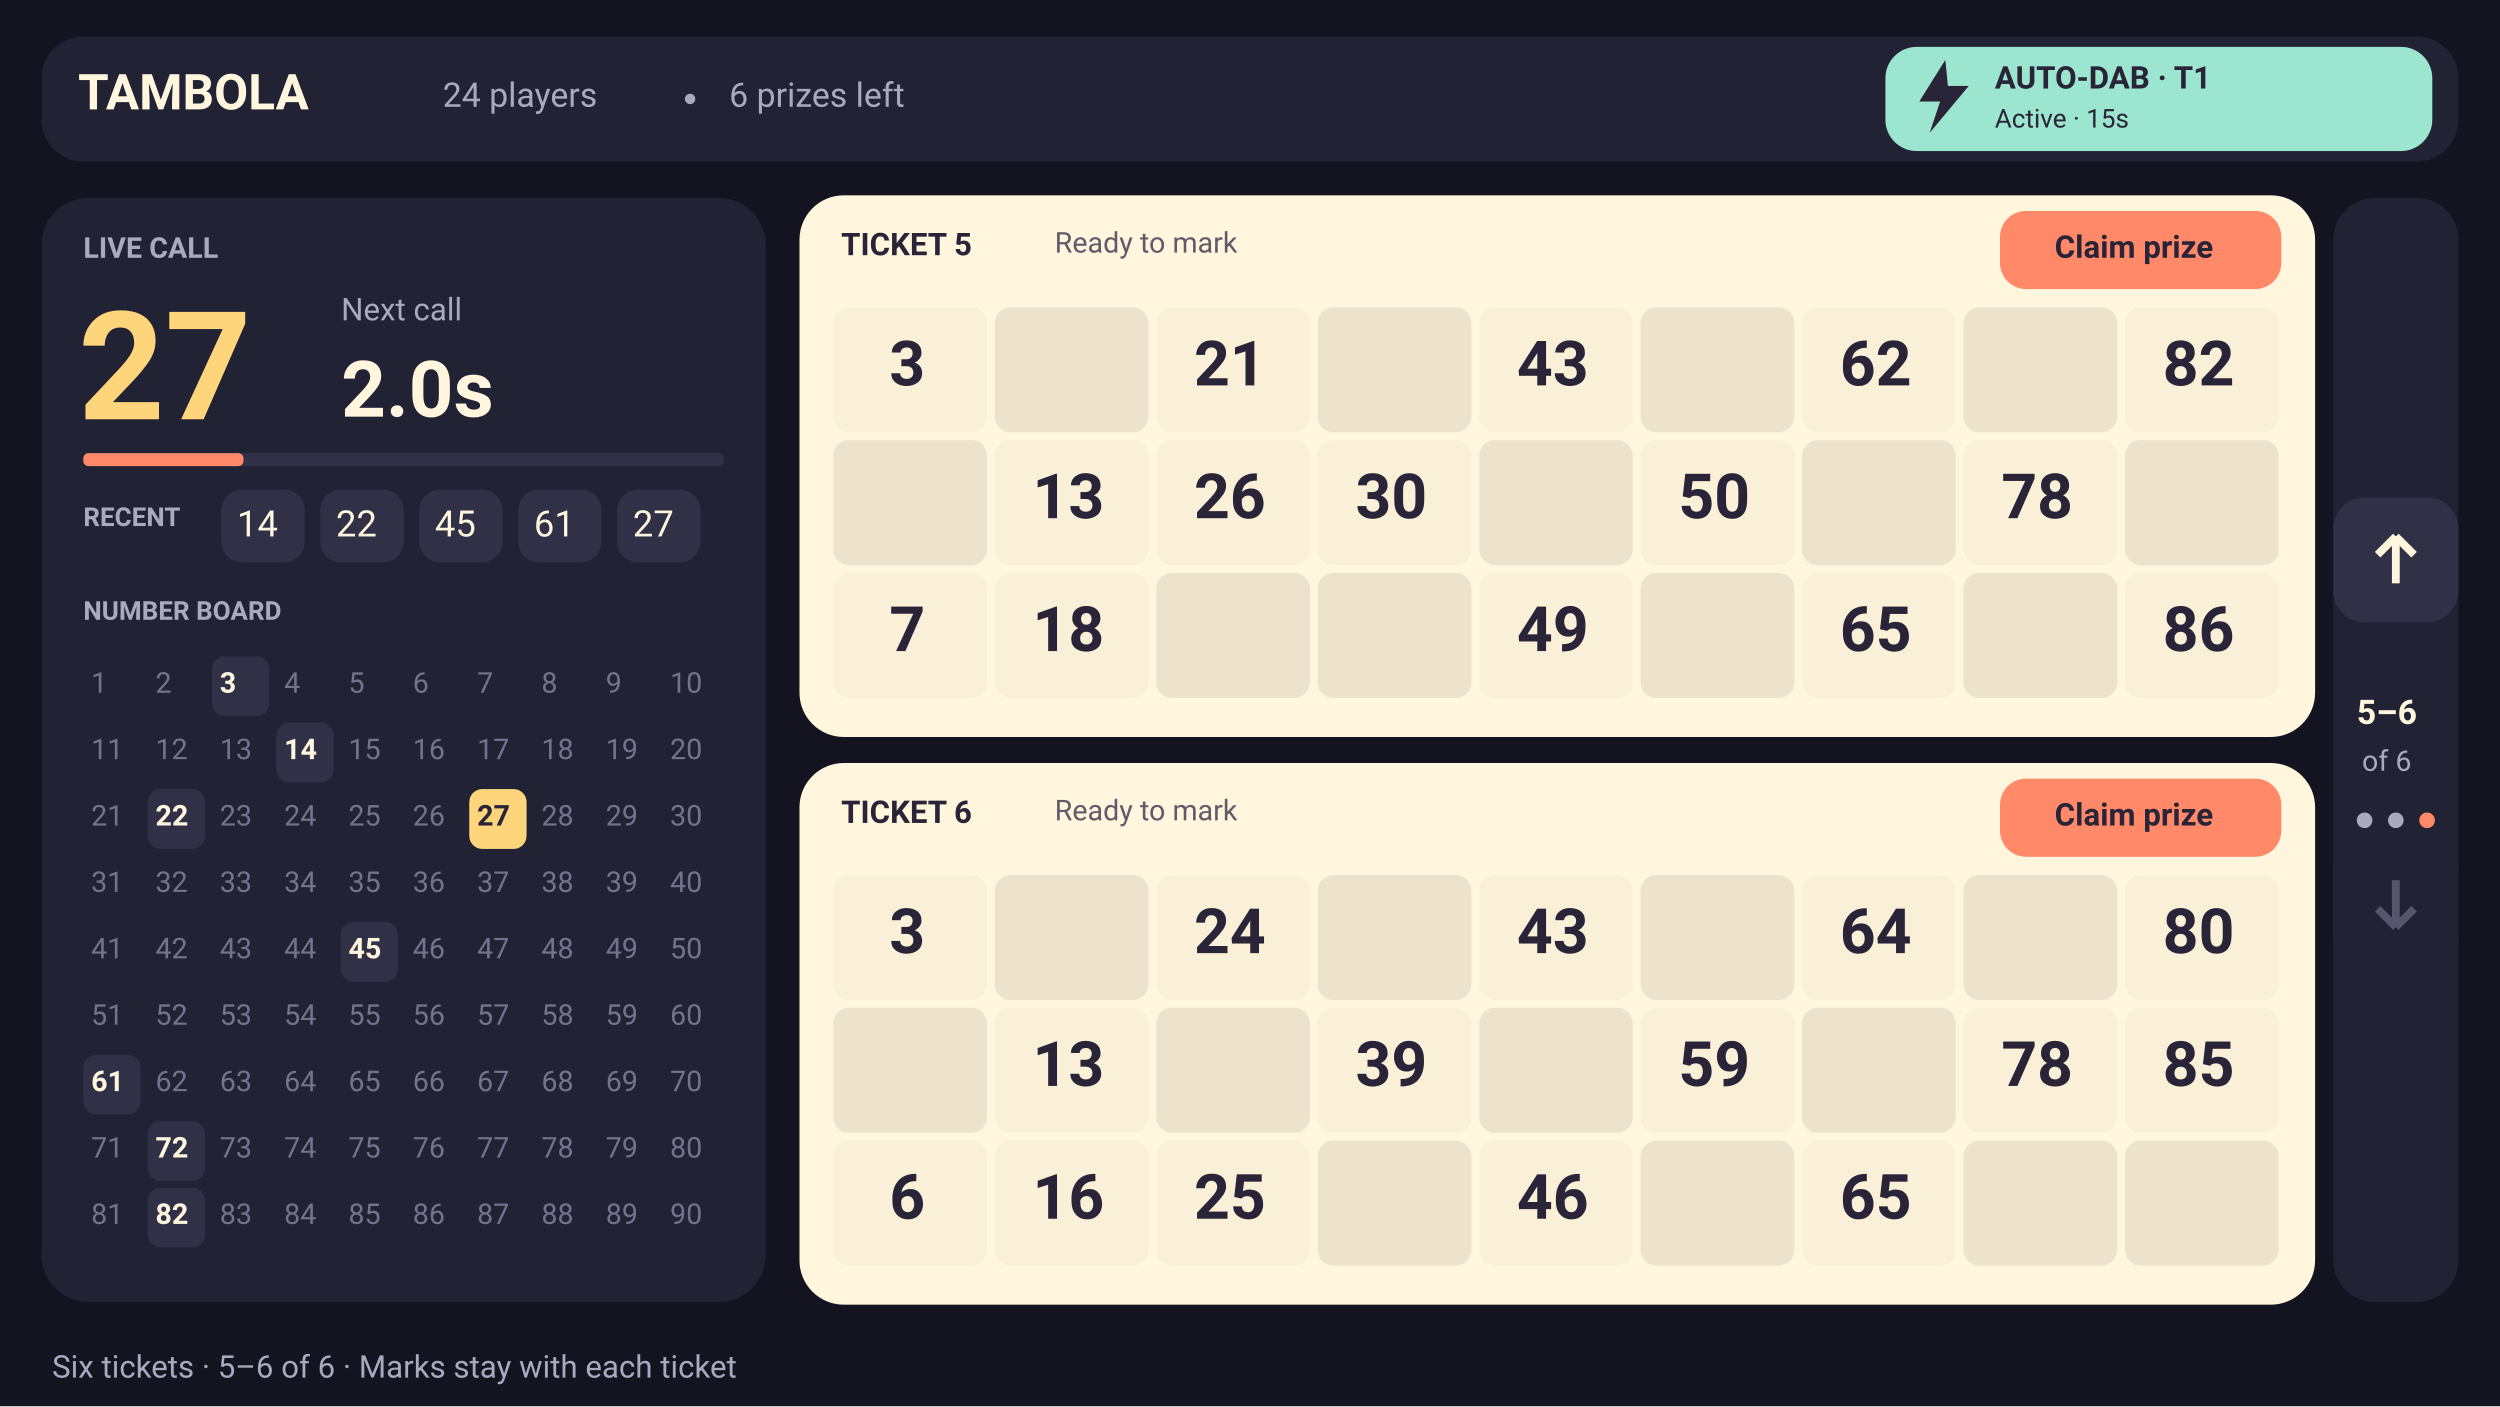
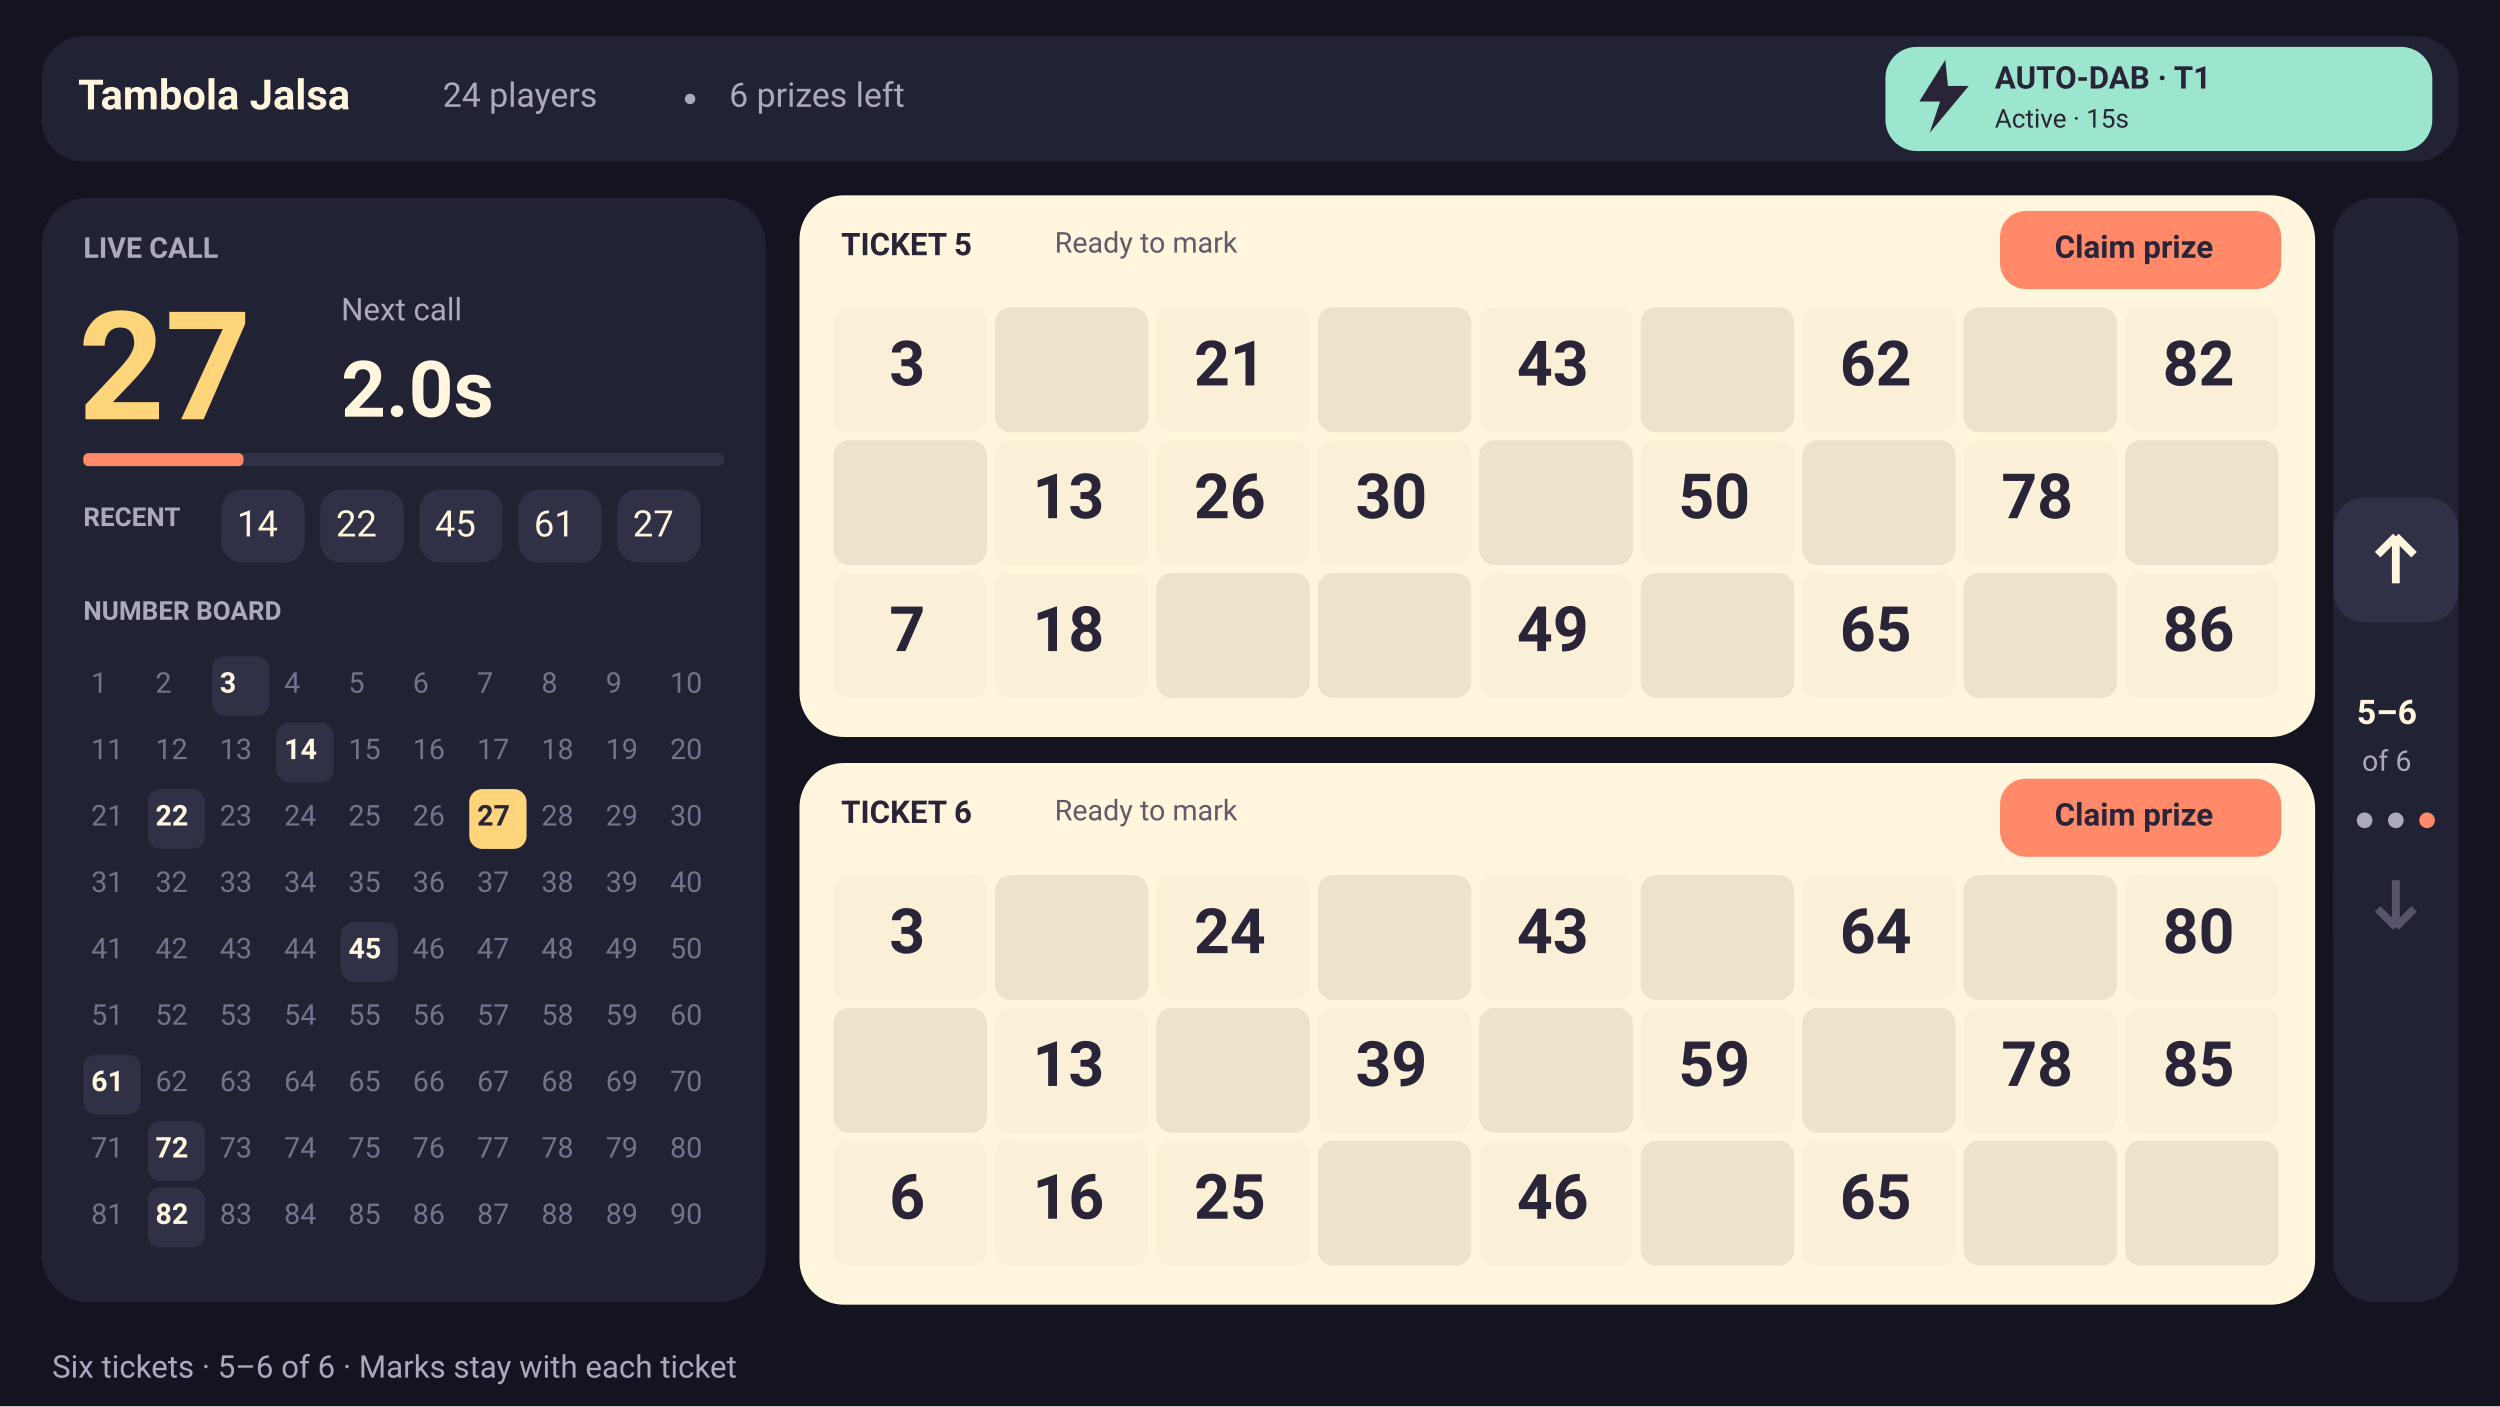
<svg xmlns="http://www.w3.org/2000/svg" width="960" height="540" viewBox="0 0 960 540">
  <rect width="960" height="540" fill="#141421" />
  <rect x="16" y="14" width="928" height="48" rx="16" fill="#222235" />
-   <text x="30" y="42" font-family="Segoe UI,Roboto,sans-serif" font-size="19" font-weight="700" fill="#FFF6DD">TAMBOLA</text>
+   <text x="30" y="42" font-family="Segoe UI,Roboto,sans-serif" font-size="16" font-weight="700" fill="#FFF6DD">Tambola Jalsa</text>
  <text x="170" y="41" font-family="Segoe UI,Roboto,sans-serif" font-size="13" font-weight="400" fill="#AAA9C0">24 players</text>
  <circle cx="265" cy="38" r="2" fill="#AAA9C0" />
  <text x="280" y="41" font-family="Segoe UI,Roboto,sans-serif" font-size="13" font-weight="400" fill="#AAA9C0">6 prizes left</text>
  <rect x="724" y="18" width="210" height="40" rx="12" fill="#9CE5CE" />
  <polygon points="747,23 737,39 745,39 741,51 756,33 748,33" fill="#292437" />
  <text x="766" y="34" font-family="Segoe UI,Roboto,sans-serif" font-size="12" font-weight="700" fill="#292437">AUTO-DAB · T1</text>
  <text x="766" y="49" font-family="Segoe UI,Roboto,sans-serif" font-size="10" font-weight="400" fill="#292437">Active · 15s</text>
  <rect x="16" y="76" width="278" height="424" rx="18" fill="#222235" />
  <text x="32" y="99" font-family="Segoe UI,Roboto,sans-serif" font-size="11" font-weight="700" fill="#AAA9C0">LIVE CALL</text>
  <text x="30" y="161" font-family="Segoe UI,Roboto,sans-serif" font-size="58" font-weight="700" fill="#FFD57B">27</text>
  <text x="131" y="123" font-family="Segoe UI,Roboto,sans-serif" font-size="12" font-weight="400" fill="#AAA9C0">Next call</text>
  <text x="131" y="160" font-family="Segoe UI,Roboto,sans-serif" font-size="30" font-weight="700" fill="#FFF6DD">2.0s</text>
  <rect x="32" y="174" width="246" height="5" rx="2" fill="#303047" />
  <rect x="32" y="174" width="61.5" height="5" rx="2" fill="#FF8968" />
  <text x="32" y="202" font-family="Segoe UI,Roboto,sans-serif" font-size="10" font-weight="700" fill="#AAA9C0">RECENT</text>
  <rect x="85" y="188" width="32" height="28" rx="8" fill="#303047" />
  <text x="91" y="206" font-family="Segoe UI,Roboto,sans-serif" font-size="14" font-weight="400" fill="#FFF6DD">14</text>
  <rect x="123" y="188" width="32" height="28" rx="8" fill="#303047" />
  <text x="129" y="206" font-family="Segoe UI,Roboto,sans-serif" font-size="14" font-weight="400" fill="#FFF6DD">22</text>
  <rect x="161" y="188" width="32" height="28" rx="8" fill="#303047" />
  <text x="167" y="206" font-family="Segoe UI,Roboto,sans-serif" font-size="14" font-weight="400" fill="#FFF6DD">45</text>
  <rect x="199" y="188" width="32" height="28" rx="8" fill="#303047" />
  <text x="205" y="206" font-family="Segoe UI,Roboto,sans-serif" font-size="14" font-weight="400" fill="#FFF6DD">61</text>
  <rect x="237" y="188" width="32" height="28" rx="8" fill="#303047" />
  <text x="243" y="206" font-family="Segoe UI,Roboto,sans-serif" font-size="14" font-weight="400" fill="#FFF6DD">27</text>
  <text x="32" y="238" font-family="Segoe UI,Roboto,sans-serif" font-size="10" font-weight="700" fill="#AAA9C0">NUMBER BOARD</text>
  <text x="35.0" y="266.0" font-family="Segoe UI,Roboto,sans-serif" font-size="11" font-weight="400" fill="#73738D">1</text>
  <text x="59.7" y="266.0" font-family="Segoe UI,Roboto,sans-serif" font-size="11" font-weight="400" fill="#73738D">2</text>
  <rect x="81.4" y="252.0" width="22" height="23" rx="5" fill="#303047" />
  <text x="84.4" y="266.0" font-family="Segoe UI,Roboto,sans-serif" font-size="11" font-weight="700" fill="#FFF6DD">3</text>
  <text x="109.1" y="266.0" font-family="Segoe UI,Roboto,sans-serif" font-size="11" font-weight="400" fill="#73738D">4</text>
  <text x="133.8" y="266.0" font-family="Segoe UI,Roboto,sans-serif" font-size="11" font-weight="400" fill="#73738D">5</text>
  <text x="158.5" y="266.0" font-family="Segoe UI,Roboto,sans-serif" font-size="11" font-weight="400" fill="#73738D">6</text>
  <text x="183.2" y="266.0" font-family="Segoe UI,Roboto,sans-serif" font-size="11" font-weight="400" fill="#73738D">7</text>
  <text x="207.9" y="266.0" font-family="Segoe UI,Roboto,sans-serif" font-size="11" font-weight="400" fill="#73738D">8</text>
  <text x="232.6" y="266.0" font-family="Segoe UI,Roboto,sans-serif" font-size="11" font-weight="400" fill="#73738D">9</text>
  <text x="257.3" y="266.0" font-family="Segoe UI,Roboto,sans-serif" font-size="11" font-weight="400" fill="#73738D">10</text>
  <text x="35.0" y="291.5" font-family="Segoe UI,Roboto,sans-serif" font-size="11" font-weight="400" fill="#73738D">11</text>
  <text x="59.7" y="291.5" font-family="Segoe UI,Roboto,sans-serif" font-size="11" font-weight="400" fill="#73738D">12</text>
  <text x="84.4" y="291.5" font-family="Segoe UI,Roboto,sans-serif" font-size="11" font-weight="400" fill="#73738D">13</text>
  <rect x="106.1" y="277.5" width="22" height="23" rx="5" fill="#303047" />
  <text x="109.1" y="291.5" font-family="Segoe UI,Roboto,sans-serif" font-size="11" font-weight="700" fill="#FFF6DD">14</text>
  <text x="133.8" y="291.5" font-family="Segoe UI,Roboto,sans-serif" font-size="11" font-weight="400" fill="#73738D">15</text>
  <text x="158.5" y="291.5" font-family="Segoe UI,Roboto,sans-serif" font-size="11" font-weight="400" fill="#73738D">16</text>
  <text x="183.2" y="291.5" font-family="Segoe UI,Roboto,sans-serif" font-size="11" font-weight="400" fill="#73738D">17</text>
  <text x="207.9" y="291.5" font-family="Segoe UI,Roboto,sans-serif" font-size="11" font-weight="400" fill="#73738D">18</text>
  <text x="232.6" y="291.5" font-family="Segoe UI,Roboto,sans-serif" font-size="11" font-weight="400" fill="#73738D">19</text>
  <text x="257.3" y="291.5" font-family="Segoe UI,Roboto,sans-serif" font-size="11" font-weight="400" fill="#73738D">20</text>
  <text x="35.0" y="317.0" font-family="Segoe UI,Roboto,sans-serif" font-size="11" font-weight="400" fill="#73738D">21</text>
  <rect x="56.7" y="303.0" width="22" height="23" rx="5" fill="#303047" />
  <text x="59.7" y="317.0" font-family="Segoe UI,Roboto,sans-serif" font-size="11" font-weight="700" fill="#FFF6DD">22</text>
  <text x="84.4" y="317.0" font-family="Segoe UI,Roboto,sans-serif" font-size="11" font-weight="400" fill="#73738D">23</text>
  <text x="109.1" y="317.0" font-family="Segoe UI,Roboto,sans-serif" font-size="11" font-weight="400" fill="#73738D">24</text>
  <text x="133.8" y="317.0" font-family="Segoe UI,Roboto,sans-serif" font-size="11" font-weight="400" fill="#73738D">25</text>
  <text x="158.5" y="317.0" font-family="Segoe UI,Roboto,sans-serif" font-size="11" font-weight="400" fill="#73738D">26</text>
  <rect x="180.2" y="303.0" width="22" height="23" rx="5" fill="#FFD57B" />
  <text x="183.2" y="317.0" font-family="Segoe UI,Roboto,sans-serif" font-size="11" font-weight="700" fill="#292437">27</text>
  <text x="207.9" y="317.0" font-family="Segoe UI,Roboto,sans-serif" font-size="11" font-weight="400" fill="#73738D">28</text>
  <text x="232.6" y="317.0" font-family="Segoe UI,Roboto,sans-serif" font-size="11" font-weight="400" fill="#73738D">29</text>
  <text x="257.3" y="317.0" font-family="Segoe UI,Roboto,sans-serif" font-size="11" font-weight="400" fill="#73738D">30</text>
  <text x="35.0" y="342.5" font-family="Segoe UI,Roboto,sans-serif" font-size="11" font-weight="400" fill="#73738D">31</text>
  <text x="59.7" y="342.5" font-family="Segoe UI,Roboto,sans-serif" font-size="11" font-weight="400" fill="#73738D">32</text>
  <text x="84.4" y="342.5" font-family="Segoe UI,Roboto,sans-serif" font-size="11" font-weight="400" fill="#73738D">33</text>
  <text x="109.1" y="342.5" font-family="Segoe UI,Roboto,sans-serif" font-size="11" font-weight="400" fill="#73738D">34</text>
  <text x="133.8" y="342.5" font-family="Segoe UI,Roboto,sans-serif" font-size="11" font-weight="400" fill="#73738D">35</text>
  <text x="158.5" y="342.5" font-family="Segoe UI,Roboto,sans-serif" font-size="11" font-weight="400" fill="#73738D">36</text>
  <text x="183.2" y="342.5" font-family="Segoe UI,Roboto,sans-serif" font-size="11" font-weight="400" fill="#73738D">37</text>
  <text x="207.9" y="342.5" font-family="Segoe UI,Roboto,sans-serif" font-size="11" font-weight="400" fill="#73738D">38</text>
  <text x="232.6" y="342.5" font-family="Segoe UI,Roboto,sans-serif" font-size="11" font-weight="400" fill="#73738D">39</text>
  <text x="257.3" y="342.5" font-family="Segoe UI,Roboto,sans-serif" font-size="11" font-weight="400" fill="#73738D">40</text>
  <text x="35.0" y="368.0" font-family="Segoe UI,Roboto,sans-serif" font-size="11" font-weight="400" fill="#73738D">41</text>
  <text x="59.7" y="368.0" font-family="Segoe UI,Roboto,sans-serif" font-size="11" font-weight="400" fill="#73738D">42</text>
  <text x="84.4" y="368.0" font-family="Segoe UI,Roboto,sans-serif" font-size="11" font-weight="400" fill="#73738D">43</text>
  <text x="109.1" y="368.0" font-family="Segoe UI,Roboto,sans-serif" font-size="11" font-weight="400" fill="#73738D">44</text>
  <rect x="130.8" y="354.0" width="22" height="23" rx="5" fill="#303047" />
  <text x="133.8" y="368.0" font-family="Segoe UI,Roboto,sans-serif" font-size="11" font-weight="700" fill="#FFF6DD">45</text>
  <text x="158.5" y="368.0" font-family="Segoe UI,Roboto,sans-serif" font-size="11" font-weight="400" fill="#73738D">46</text>
  <text x="183.2" y="368.0" font-family="Segoe UI,Roboto,sans-serif" font-size="11" font-weight="400" fill="#73738D">47</text>
  <text x="207.9" y="368.0" font-family="Segoe UI,Roboto,sans-serif" font-size="11" font-weight="400" fill="#73738D">48</text>
  <text x="232.6" y="368.0" font-family="Segoe UI,Roboto,sans-serif" font-size="11" font-weight="400" fill="#73738D">49</text>
  <text x="257.3" y="368.0" font-family="Segoe UI,Roboto,sans-serif" font-size="11" font-weight="400" fill="#73738D">50</text>
  <text x="35.0" y="393.5" font-family="Segoe UI,Roboto,sans-serif" font-size="11" font-weight="400" fill="#73738D">51</text>
  <text x="59.7" y="393.5" font-family="Segoe UI,Roboto,sans-serif" font-size="11" font-weight="400" fill="#73738D">52</text>
  <text x="84.4" y="393.5" font-family="Segoe UI,Roboto,sans-serif" font-size="11" font-weight="400" fill="#73738D">53</text>
  <text x="109.1" y="393.5" font-family="Segoe UI,Roboto,sans-serif" font-size="11" font-weight="400" fill="#73738D">54</text>
  <text x="133.8" y="393.5" font-family="Segoe UI,Roboto,sans-serif" font-size="11" font-weight="400" fill="#73738D">55</text>
  <text x="158.5" y="393.5" font-family="Segoe UI,Roboto,sans-serif" font-size="11" font-weight="400" fill="#73738D">56</text>
  <text x="183.2" y="393.5" font-family="Segoe UI,Roboto,sans-serif" font-size="11" font-weight="400" fill="#73738D">57</text>
  <text x="207.9" y="393.5" font-family="Segoe UI,Roboto,sans-serif" font-size="11" font-weight="400" fill="#73738D">58</text>
  <text x="232.6" y="393.5" font-family="Segoe UI,Roboto,sans-serif" font-size="11" font-weight="400" fill="#73738D">59</text>
  <text x="257.3" y="393.5" font-family="Segoe UI,Roboto,sans-serif" font-size="11" font-weight="400" fill="#73738D">60</text>
  <rect x="32.0" y="405.0" width="22" height="23" rx="5" fill="#303047" />
  <text x="35.0" y="419.0" font-family="Segoe UI,Roboto,sans-serif" font-size="11" font-weight="700" fill="#FFF6DD">61</text>
  <text x="59.7" y="419.0" font-family="Segoe UI,Roboto,sans-serif" font-size="11" font-weight="400" fill="#73738D">62</text>
  <text x="84.4" y="419.0" font-family="Segoe UI,Roboto,sans-serif" font-size="11" font-weight="400" fill="#73738D">63</text>
  <text x="109.1" y="419.0" font-family="Segoe UI,Roboto,sans-serif" font-size="11" font-weight="400" fill="#73738D">64</text>
  <text x="133.8" y="419.0" font-family="Segoe UI,Roboto,sans-serif" font-size="11" font-weight="400" fill="#73738D">65</text>
  <text x="158.5" y="419.0" font-family="Segoe UI,Roboto,sans-serif" font-size="11" font-weight="400" fill="#73738D">66</text>
  <text x="183.2" y="419.0" font-family="Segoe UI,Roboto,sans-serif" font-size="11" font-weight="400" fill="#73738D">67</text>
  <text x="207.9" y="419.0" font-family="Segoe UI,Roboto,sans-serif" font-size="11" font-weight="400" fill="#73738D">68</text>
  <text x="232.6" y="419.0" font-family="Segoe UI,Roboto,sans-serif" font-size="11" font-weight="400" fill="#73738D">69</text>
  <text x="257.3" y="419.0" font-family="Segoe UI,Roboto,sans-serif" font-size="11" font-weight="400" fill="#73738D">70</text>
  <text x="35.0" y="444.5" font-family="Segoe UI,Roboto,sans-serif" font-size="11" font-weight="400" fill="#73738D">71</text>
  <rect x="56.7" y="430.5" width="22" height="23" rx="5" fill="#303047" />
  <text x="59.7" y="444.5" font-family="Segoe UI,Roboto,sans-serif" font-size="11" font-weight="700" fill="#FFF6DD">72</text>
  <text x="84.4" y="444.5" font-family="Segoe UI,Roboto,sans-serif" font-size="11" font-weight="400" fill="#73738D">73</text>
  <text x="109.1" y="444.5" font-family="Segoe UI,Roboto,sans-serif" font-size="11" font-weight="400" fill="#73738D">74</text>
  <text x="133.8" y="444.5" font-family="Segoe UI,Roboto,sans-serif" font-size="11" font-weight="400" fill="#73738D">75</text>
  <text x="158.5" y="444.5" font-family="Segoe UI,Roboto,sans-serif" font-size="11" font-weight="400" fill="#73738D">76</text>
  <text x="183.2" y="444.5" font-family="Segoe UI,Roboto,sans-serif" font-size="11" font-weight="400" fill="#73738D">77</text>
  <text x="207.9" y="444.5" font-family="Segoe UI,Roboto,sans-serif" font-size="11" font-weight="400" fill="#73738D">78</text>
  <text x="232.6" y="444.5" font-family="Segoe UI,Roboto,sans-serif" font-size="11" font-weight="400" fill="#73738D">79</text>
  <text x="257.3" y="444.5" font-family="Segoe UI,Roboto,sans-serif" font-size="11" font-weight="400" fill="#73738D">80</text>
  <text x="35.0" y="470.0" font-family="Segoe UI,Roboto,sans-serif" font-size="11" font-weight="400" fill="#73738D">81</text>
  <rect x="56.7" y="456.0" width="22" height="23" rx="5" fill="#303047" />
  <text x="59.7" y="470.0" font-family="Segoe UI,Roboto,sans-serif" font-size="11" font-weight="700" fill="#FFF6DD">82</text>
  <text x="84.4" y="470.0" font-family="Segoe UI,Roboto,sans-serif" font-size="11" font-weight="400" fill="#73738D">83</text>
  <text x="109.1" y="470.0" font-family="Segoe UI,Roboto,sans-serif" font-size="11" font-weight="400" fill="#73738D">84</text>
  <text x="133.8" y="470.0" font-family="Segoe UI,Roboto,sans-serif" font-size="11" font-weight="400" fill="#73738D">85</text>
  <text x="158.5" y="470.0" font-family="Segoe UI,Roboto,sans-serif" font-size="11" font-weight="400" fill="#73738D">86</text>
  <text x="183.2" y="470.0" font-family="Segoe UI,Roboto,sans-serif" font-size="11" font-weight="400" fill="#73738D">87</text>
  <text x="207.9" y="470.0" font-family="Segoe UI,Roboto,sans-serif" font-size="11" font-weight="400" fill="#73738D">88</text>
  <text x="232.6" y="470.0" font-family="Segoe UI,Roboto,sans-serif" font-size="11" font-weight="400" fill="#73738D">89</text>
  <text x="257.3" y="470.0" font-family="Segoe UI,Roboto,sans-serif" font-size="11" font-weight="400" fill="#73738D">90</text>
  <rect x="308" y="76" width="580" height="206" rx="16" fill="#FFF6DD" stroke="#FFF6DD" stroke-width="2" />
  <text x="323" y="98" font-family="Segoe UI,Roboto,sans-serif" font-size="12" font-weight="700" fill="#292437">TICKET 5</text>
  <text x="405" y="97" font-family="Segoe UI,Roboto,sans-serif" font-size="11" font-weight="400" fill="#62596A">Ready to mark</text>
  <rect x="768" y="81" width="108" height="30" rx="10" fill="#FF8968" />
  <text x="789" y="99" font-family="Segoe UI,Roboto,sans-serif" font-size="12" font-weight="700" fill="#292437">Claim prize</text>
  <rect x="320" y="118" width="59" height="48" rx="6" fill="#FAF0D7" />
  <text x="341.5" y="148" font-family="Segoe UI,Roboto,sans-serif" font-size="24" font-weight="700" fill="#292437">3</text>
  <rect x="382" y="118" width="59" height="48" rx="6" fill="#EDE3CC" />
  <rect x="444" y="118" width="59" height="48" rx="6" fill="#FAF0D7" />
  <text x="458.5" y="148" font-family="Segoe UI,Roboto,sans-serif" font-size="24" font-weight="700" fill="#292437">21</text>
  <rect x="506" y="118" width="59" height="48" rx="6" fill="#EDE3CC" />
  <rect x="568" y="118" width="59" height="48" rx="6" fill="#FAF0D7" />
  <text x="582.5" y="148" font-family="Segoe UI,Roboto,sans-serif" font-size="24" font-weight="700" fill="#292437">43</text>
  <rect x="630" y="118" width="59" height="48" rx="6" fill="#EDE3CC" />
  <rect x="692" y="118" width="59" height="48" rx="6" fill="#FAF0D7" />
  <text x="706.5" y="148" font-family="Segoe UI,Roboto,sans-serif" font-size="24" font-weight="700" fill="#292437">62</text>
  <rect x="754" y="118" width="59" height="48" rx="6" fill="#EDE3CC" />
  <rect x="816" y="118" width="59" height="48" rx="6" fill="#FAF0D7" />
  <text x="830.5" y="148" font-family="Segoe UI,Roboto,sans-serif" font-size="24" font-weight="700" fill="#292437">82</text>
  <rect x="320" y="169" width="59" height="48" rx="6" fill="#EDE3CC" />
  <rect x="382" y="169" width="59" height="48" rx="6" fill="#FAF0D7" />
  <text x="396.5" y="199" font-family="Segoe UI,Roboto,sans-serif" font-size="24" font-weight="700" fill="#292437">13</text>
  <rect x="444" y="169" width="59" height="48" rx="6" fill="#FAF0D7" />
  <text x="458.5" y="199" font-family="Segoe UI,Roboto,sans-serif" font-size="24" font-weight="700" fill="#292437">26</text>
  <rect x="506" y="169" width="59" height="48" rx="6" fill="#FAF0D7" />
  <text x="520.5" y="199" font-family="Segoe UI,Roboto,sans-serif" font-size="24" font-weight="700" fill="#292437">30</text>
  <rect x="568" y="169" width="59" height="48" rx="6" fill="#EDE3CC" />
  <rect x="630" y="169" width="59" height="48" rx="6" fill="#FAF0D7" />
  <text x="644.5" y="199" font-family="Segoe UI,Roboto,sans-serif" font-size="24" font-weight="700" fill="#292437">50</text>
  <rect x="692" y="169" width="59" height="48" rx="6" fill="#EDE3CC" />
  <rect x="754" y="169" width="59" height="48" rx="6" fill="#FAF0D7" />
  <text x="768.5" y="199" font-family="Segoe UI,Roboto,sans-serif" font-size="24" font-weight="700" fill="#292437">78</text>
  <rect x="816" y="169" width="59" height="48" rx="6" fill="#EDE3CC" />
  <rect x="320" y="220" width="59" height="48" rx="6" fill="#FAF0D7" />
  <text x="341.5" y="250" font-family="Segoe UI,Roboto,sans-serif" font-size="24" font-weight="700" fill="#292437">7</text>
  <rect x="382" y="220" width="59" height="48" rx="6" fill="#FAF0D7" />
  <text x="396.5" y="250" font-family="Segoe UI,Roboto,sans-serif" font-size="24" font-weight="700" fill="#292437">18</text>
  <rect x="444" y="220" width="59" height="48" rx="6" fill="#EDE3CC" />
  <rect x="506" y="220" width="59" height="48" rx="6" fill="#EDE3CC" />
  <rect x="568" y="220" width="59" height="48" rx="6" fill="#FAF0D7" />
  <text x="582.5" y="250" font-family="Segoe UI,Roboto,sans-serif" font-size="24" font-weight="700" fill="#292437">49</text>
  <rect x="630" y="220" width="59" height="48" rx="6" fill="#EDE3CC" />
  <rect x="692" y="220" width="59" height="48" rx="6" fill="#FAF0D7" />
  <text x="706.5" y="250" font-family="Segoe UI,Roboto,sans-serif" font-size="24" font-weight="700" fill="#292437">65</text>
  <rect x="754" y="220" width="59" height="48" rx="6" fill="#EDE3CC" />
  <rect x="816" y="220" width="59" height="48" rx="6" fill="#FAF0D7" />
  <text x="830.5" y="250" font-family="Segoe UI,Roboto,sans-serif" font-size="24" font-weight="700" fill="#292437">86</text>
  <rect x="308" y="294" width="580" height="206" rx="16" fill="#FFF6DD" stroke="#FFF6DD" stroke-width="2" />
  <text x="323" y="316" font-family="Segoe UI,Roboto,sans-serif" font-size="12" font-weight="700" fill="#292437">TICKET 6</text>
  <text x="405" y="315" font-family="Segoe UI,Roboto,sans-serif" font-size="11" font-weight="400" fill="#62596A">Ready to mark</text>
  <rect x="768" y="299" width="108" height="30" rx="10" fill="#FF8968" />
  <text x="789" y="317" font-family="Segoe UI,Roboto,sans-serif" font-size="12" font-weight="700" fill="#292437">Claim prize</text>
  <rect x="320" y="336" width="59" height="48" rx="6" fill="#FAF0D7" />
  <text x="341.5" y="366" font-family="Segoe UI,Roboto,sans-serif" font-size="24" font-weight="700" fill="#292437">3</text>
  <rect x="382" y="336" width="59" height="48" rx="6" fill="#EDE3CC" />
  <rect x="444" y="336" width="59" height="48" rx="6" fill="#FAF0D7" />
  <text x="458.5" y="366" font-family="Segoe UI,Roboto,sans-serif" font-size="24" font-weight="700" fill="#292437">24</text>
  <rect x="506" y="336" width="59" height="48" rx="6" fill="#EDE3CC" />
  <rect x="568" y="336" width="59" height="48" rx="6" fill="#FAF0D7" />
  <text x="582.5" y="366" font-family="Segoe UI,Roboto,sans-serif" font-size="24" font-weight="700" fill="#292437">43</text>
  <rect x="630" y="336" width="59" height="48" rx="6" fill="#EDE3CC" />
  <rect x="692" y="336" width="59" height="48" rx="6" fill="#FAF0D7" />
  <text x="706.5" y="366" font-family="Segoe UI,Roboto,sans-serif" font-size="24" font-weight="700" fill="#292437">64</text>
  <rect x="754" y="336" width="59" height="48" rx="6" fill="#EDE3CC" />
  <rect x="816" y="336" width="59" height="48" rx="6" fill="#FAF0D7" />
  <text x="830.5" y="366" font-family="Segoe UI,Roboto,sans-serif" font-size="24" font-weight="700" fill="#292437">80</text>
  <rect x="320" y="387" width="59" height="48" rx="6" fill="#EDE3CC" />
  <rect x="382" y="387" width="59" height="48" rx="6" fill="#FAF0D7" />
  <text x="396.5" y="417" font-family="Segoe UI,Roboto,sans-serif" font-size="24" font-weight="700" fill="#292437">13</text>
  <rect x="444" y="387" width="59" height="48" rx="6" fill="#EDE3CC" />
  <rect x="506" y="387" width="59" height="48" rx="6" fill="#FAF0D7" />
  <text x="520.5" y="417" font-family="Segoe UI,Roboto,sans-serif" font-size="24" font-weight="700" fill="#292437">39</text>
  <rect x="568" y="387" width="59" height="48" rx="6" fill="#EDE3CC" />
  <rect x="630" y="387" width="59" height="48" rx="6" fill="#FAF0D7" />
  <text x="644.5" y="417" font-family="Segoe UI,Roboto,sans-serif" font-size="24" font-weight="700" fill="#292437">59</text>
  <rect x="692" y="387" width="59" height="48" rx="6" fill="#EDE3CC" />
  <rect x="754" y="387" width="59" height="48" rx="6" fill="#FAF0D7" />
  <text x="768.5" y="417" font-family="Segoe UI,Roboto,sans-serif" font-size="24" font-weight="700" fill="#292437">78</text>
  <rect x="816" y="387" width="59" height="48" rx="6" fill="#FAF0D7" />
  <text x="830.5" y="417" font-family="Segoe UI,Roboto,sans-serif" font-size="24" font-weight="700" fill="#292437">85</text>
  <rect x="320" y="438" width="59" height="48" rx="6" fill="#FAF0D7" />
  <text x="341.5" y="468" font-family="Segoe UI,Roboto,sans-serif" font-size="24" font-weight="700" fill="#292437">6</text>
  <rect x="382" y="438" width="59" height="48" rx="6" fill="#FAF0D7" />
  <text x="396.5" y="468" font-family="Segoe UI,Roboto,sans-serif" font-size="24" font-weight="700" fill="#292437">16</text>
  <rect x="444" y="438" width="59" height="48" rx="6" fill="#FAF0D7" />
  <text x="458.5" y="468" font-family="Segoe UI,Roboto,sans-serif" font-size="24" font-weight="700" fill="#292437">25</text>
  <rect x="506" y="438" width="59" height="48" rx="6" fill="#EDE3CC" />
  <rect x="568" y="438" width="59" height="48" rx="6" fill="#FAF0D7" />
  <text x="582.5" y="468" font-family="Segoe UI,Roboto,sans-serif" font-size="24" font-weight="700" fill="#292437">46</text>
  <rect x="630" y="438" width="59" height="48" rx="6" fill="#EDE3CC" />
  <rect x="692" y="438" width="59" height="48" rx="6" fill="#FAF0D7" />
  <text x="706.5" y="468" font-family="Segoe UI,Roboto,sans-serif" font-size="24" font-weight="700" fill="#292437">65</text>
  <rect x="754" y="438" width="59" height="48" rx="6" fill="#EDE3CC" />
  <rect x="816" y="438" width="59" height="48" rx="6" fill="#EDE3CC" />
  <rect x="896" y="76" width="48" height="424" rx="16" fill="#222235" />
  <rect x="896" y="191" width="48" height="48" rx="12" fill="#303047" />
  <line x1="920" y1="206" x2="920" y2="224" stroke="#FFF6DD" stroke-width="3" />
  <line x1="920" y1="206" x2="913" y2="213" stroke="#FFF6DD" stroke-width="3" />
  <line x1="920" y1="206" x2="927" y2="213" stroke="#FFF6DD" stroke-width="3" />
  <rect x="896" y="323" width="48" height="48" rx="12" fill="#222235" />
  <line x1="920" y1="356" x2="920" y2="338" stroke="#56556B" stroke-width="3" />
  <line x1="920" y1="356" x2="913" y2="349" stroke="#56556B" stroke-width="3" />
  <line x1="920" y1="356" x2="927" y2="349" stroke="#56556B" stroke-width="3" />
  <text x="905" y="278" font-family="Segoe UI,Roboto,sans-serif" font-size="13" font-weight="700" fill="#FFF6DD">5–6</text>
  <text x="907" y="296" font-family="Segoe UI,Roboto,sans-serif" font-size="11" font-weight="400" fill="#AAA9C0">of 6</text>
  <circle cx="908" cy="315" r="3" fill="#AAA9C0" />
  <circle cx="920" cy="315" r="3" fill="#AAA9C0" />
  <circle cx="932" cy="315" r="3" fill="#FF8968" />
  <text x="20" y="529" font-family="Segoe UI,Roboto,sans-serif" font-size="12" font-weight="400" fill="#AAA9C0">Six tickets · 5–6 of 6 · Marks stay with each ticket</text>
</svg>
